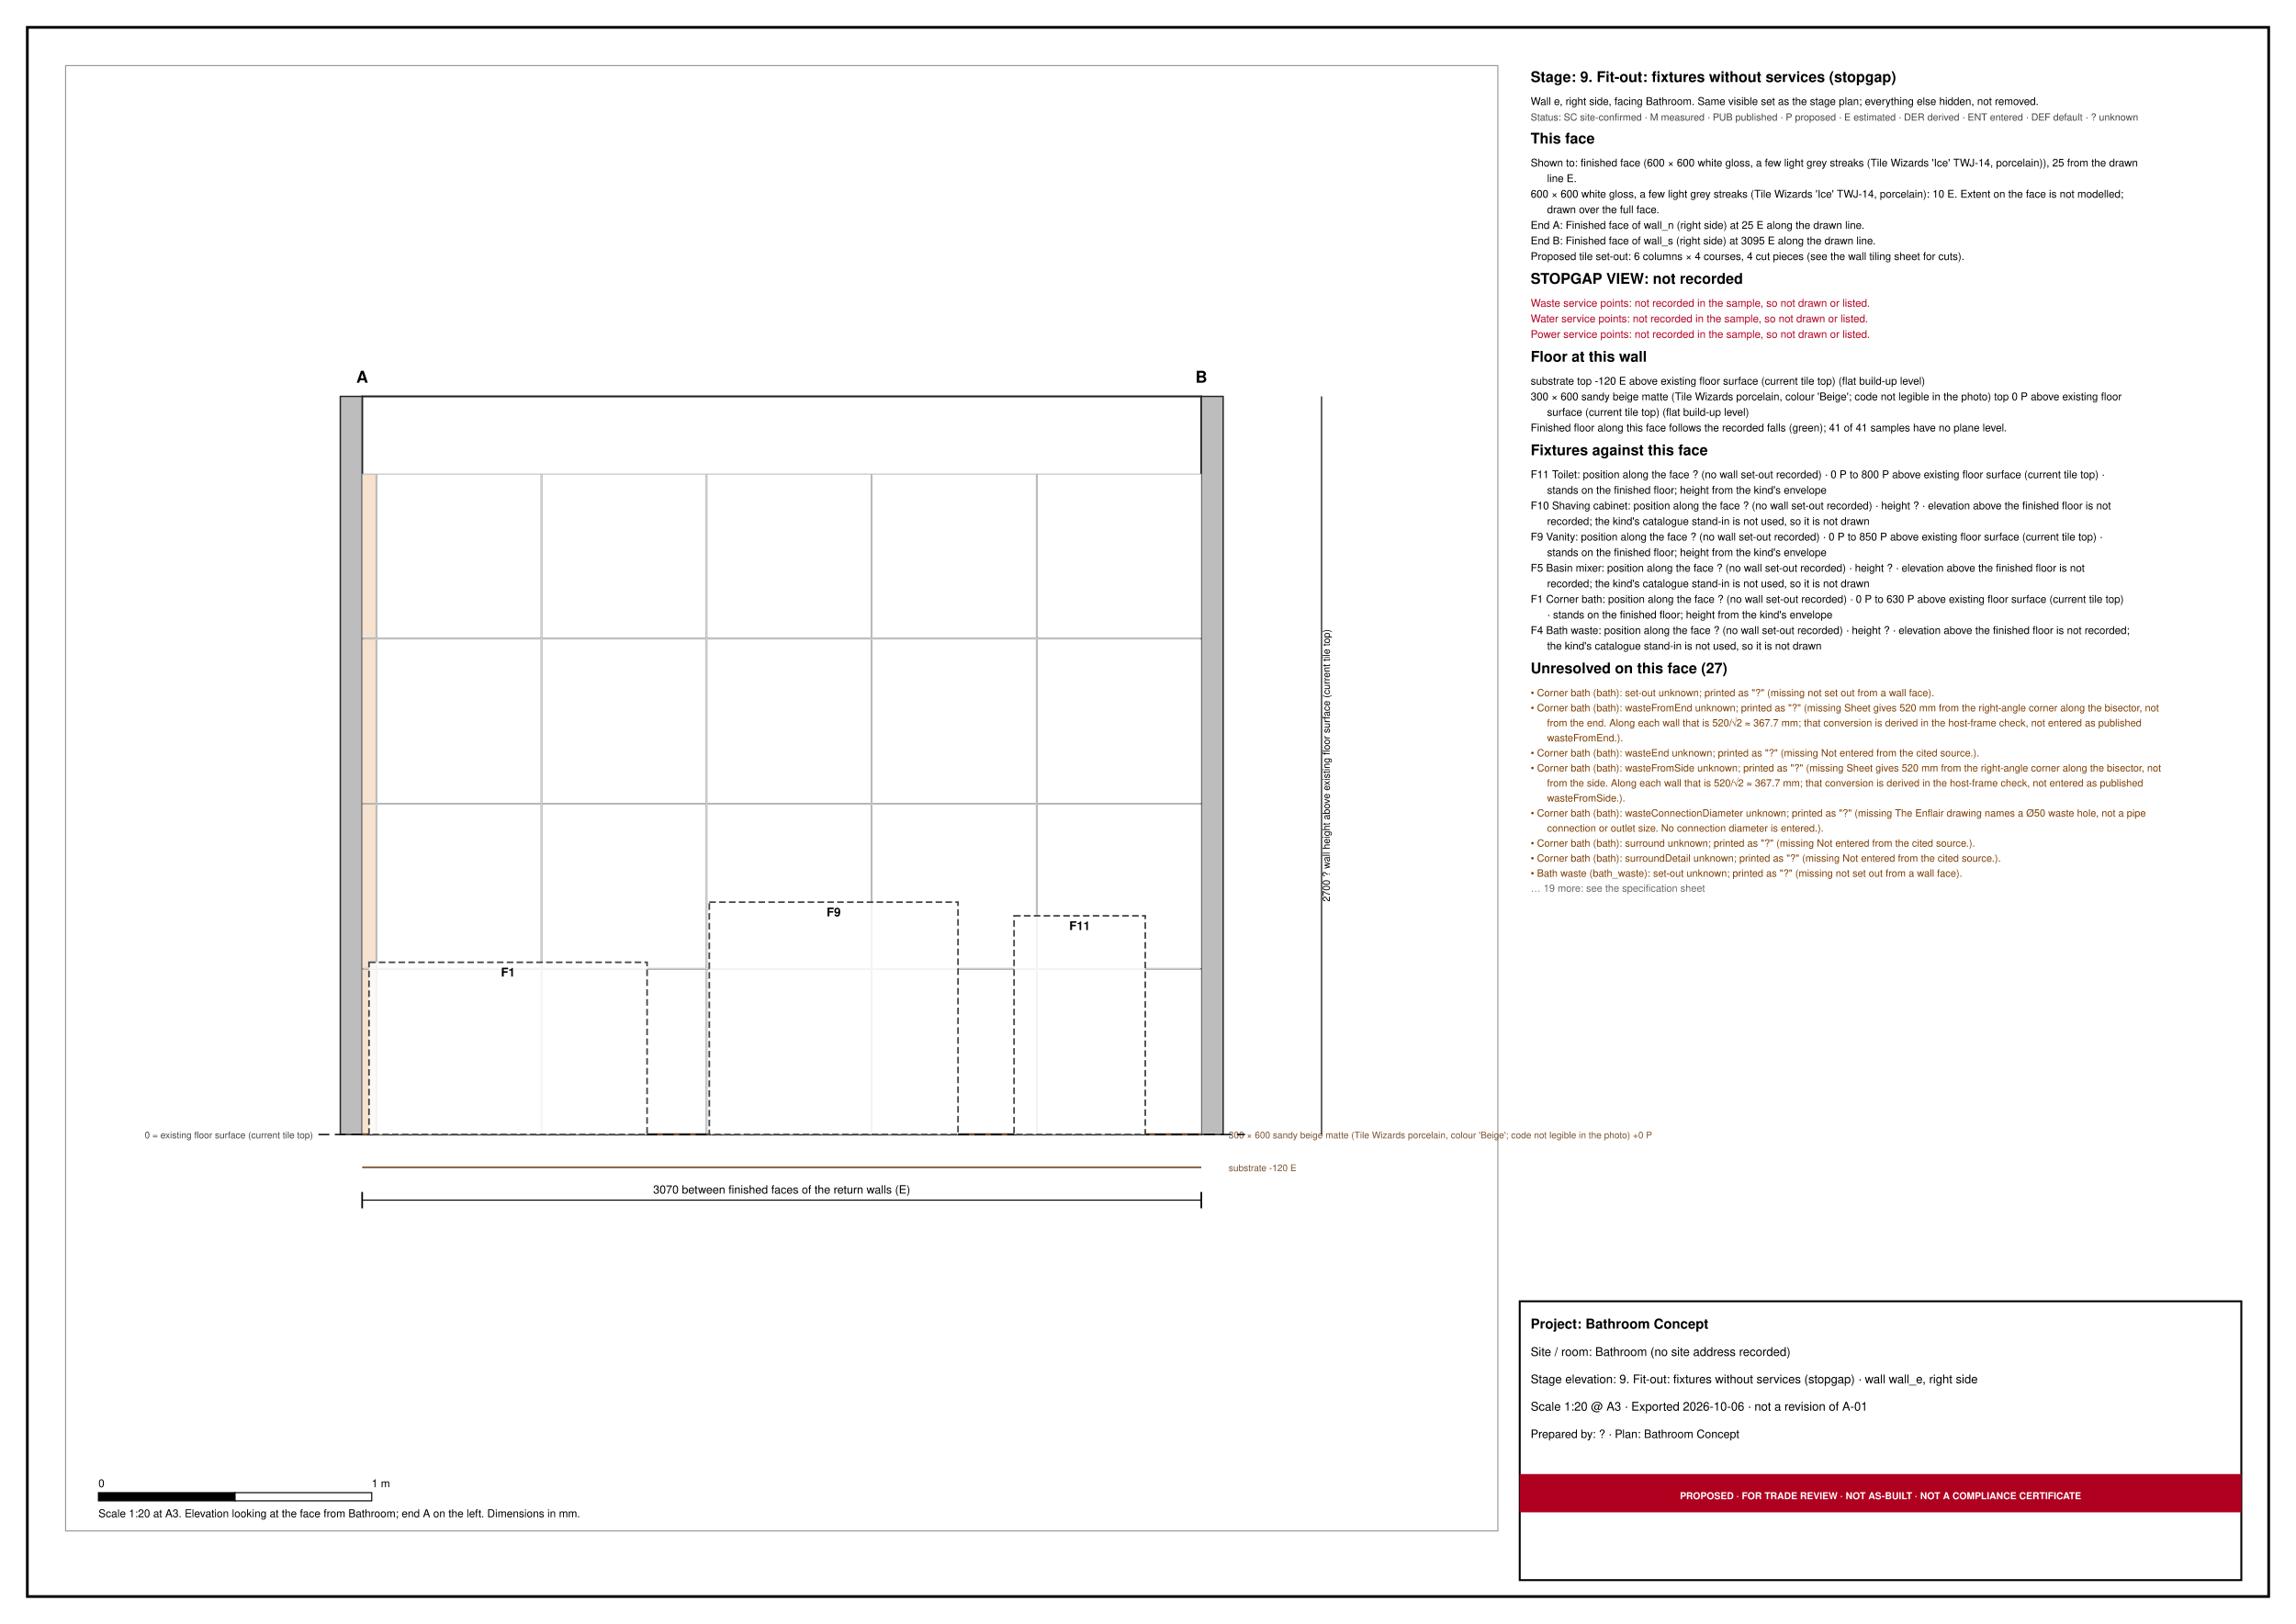
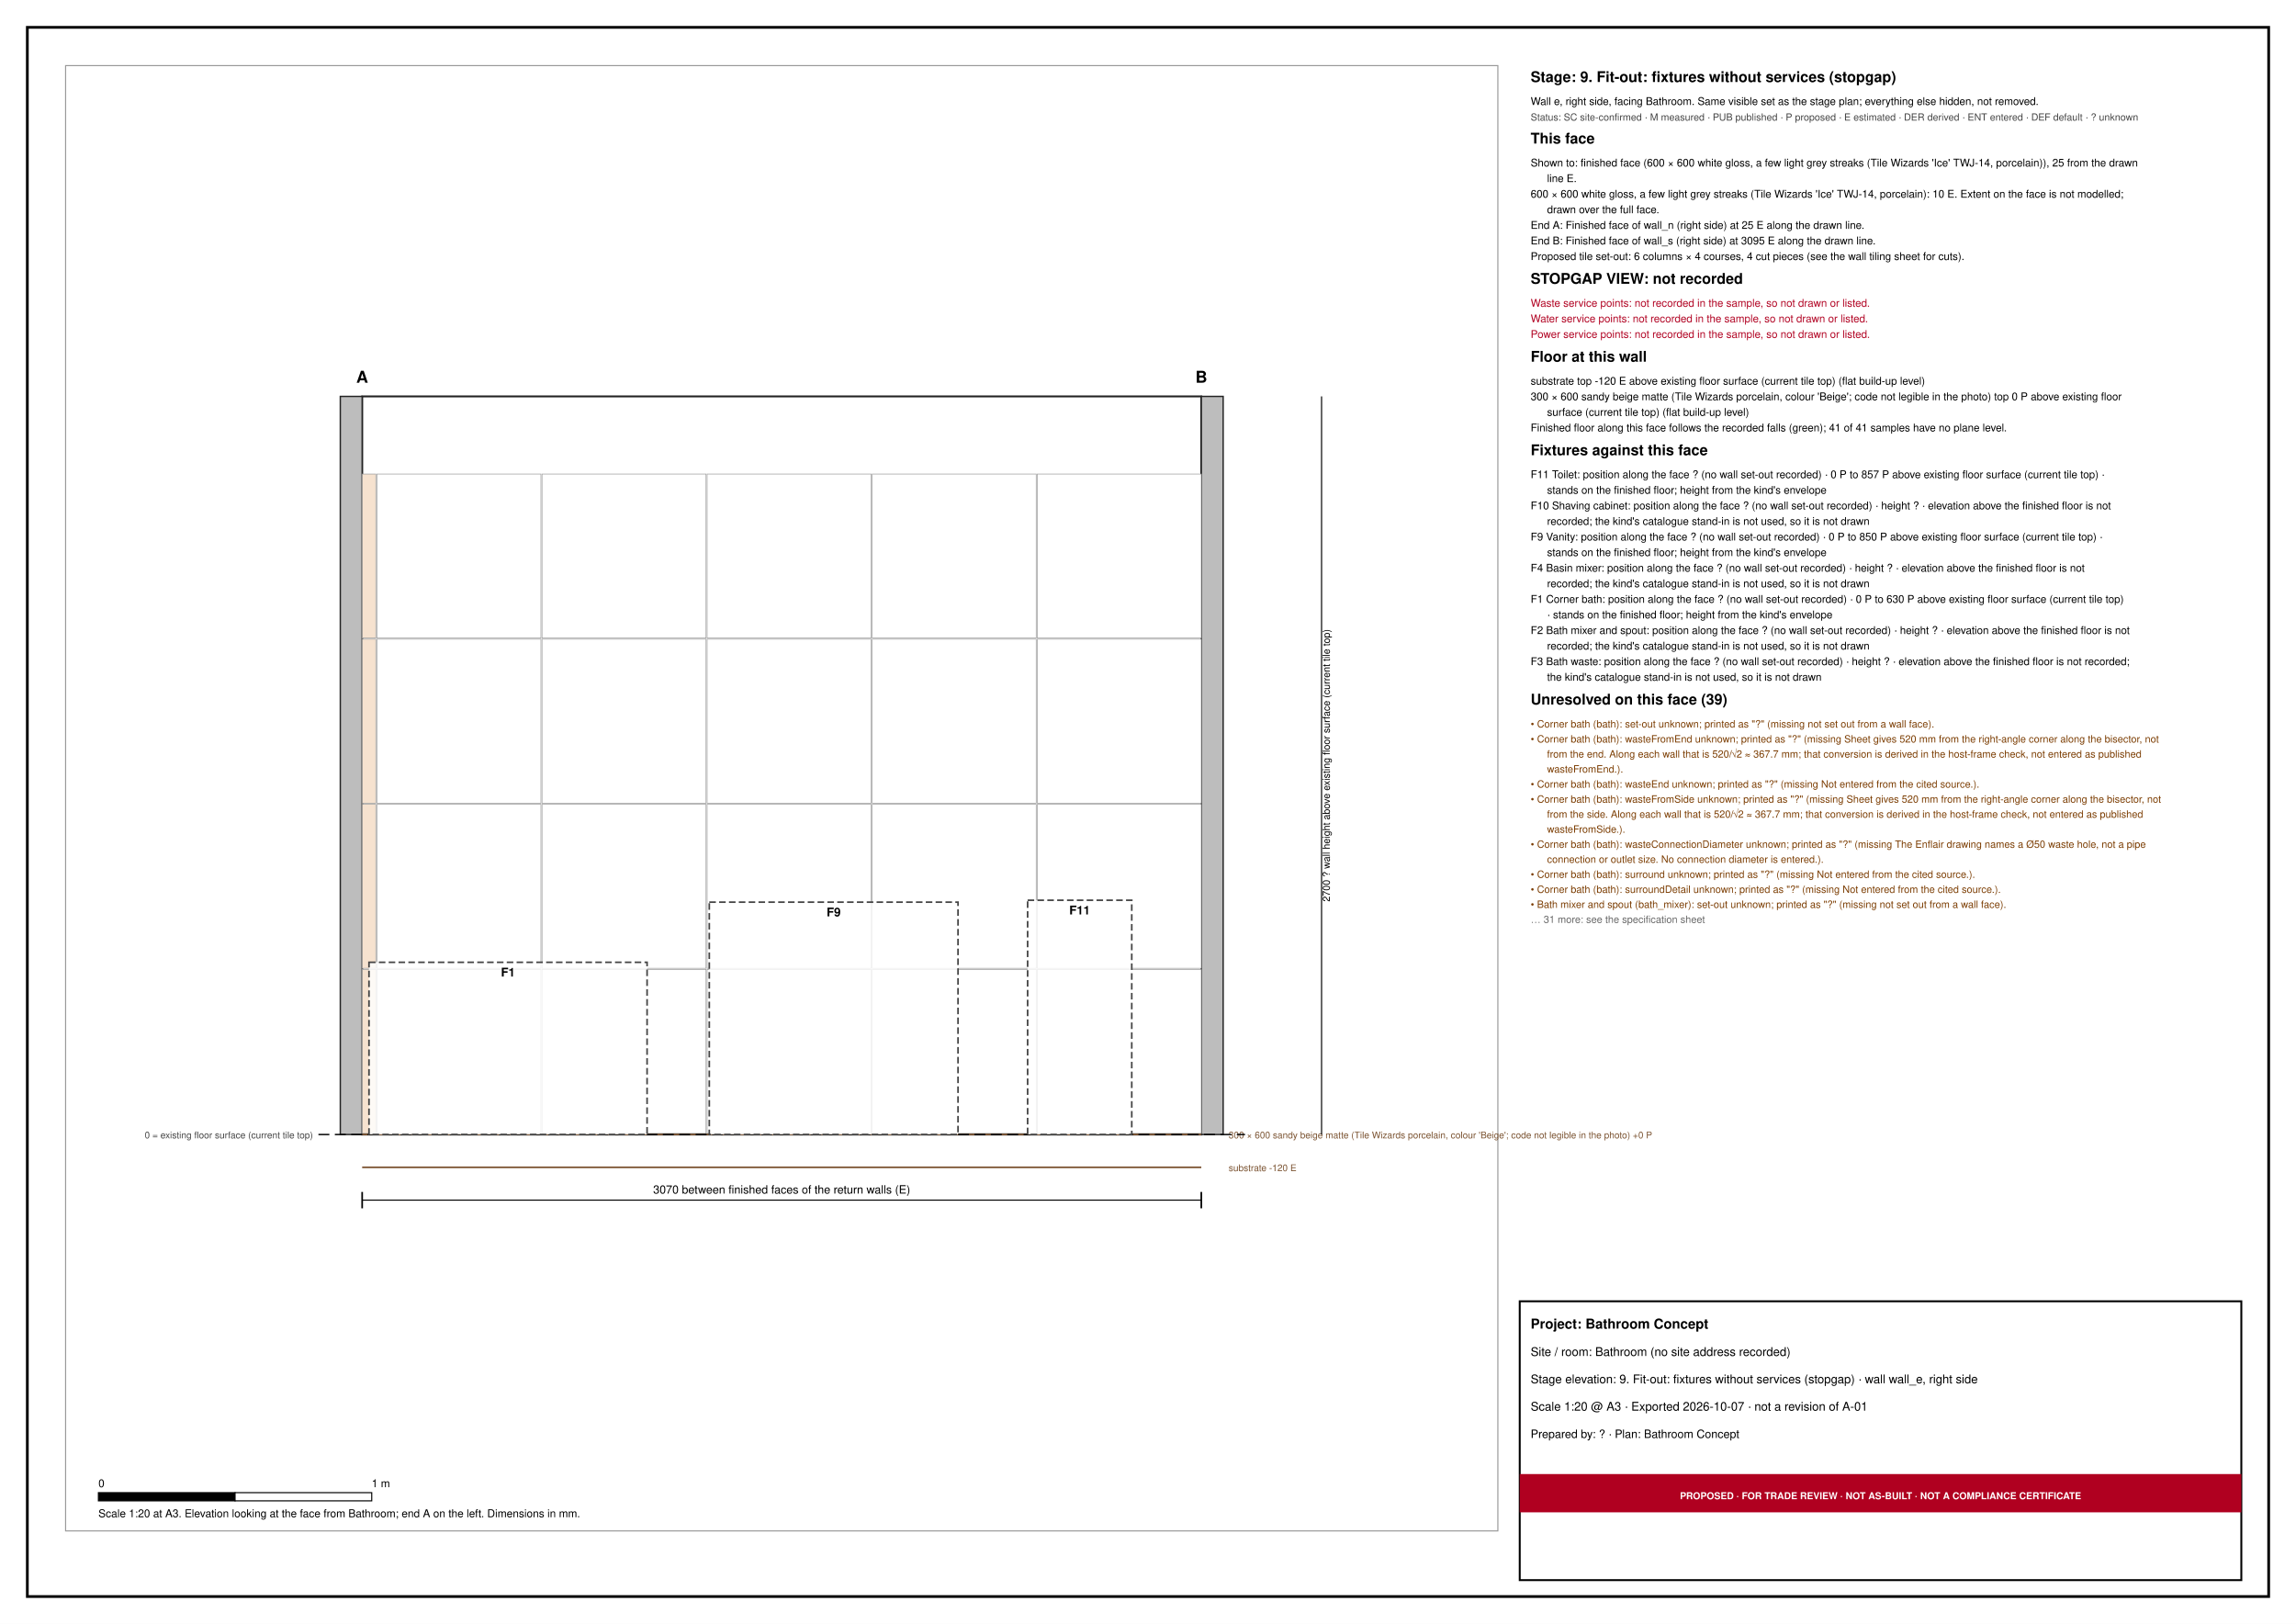
<svg xmlns="http://www.w3.org/2000/svg" width="420mm" height="297mm" viewBox="0 0 420 297" font-family="Helvetica, Arial, sans-serif" data-sheet="stage-elevation" data-wall="wall_e" data-side="right" data-scale="20">
  <rect width="420" height="297" fill="#fff" />
  <rect x="5" y="5" width="410" height="287" fill="none" stroke="#000" stroke-width="0.5" />
  <rect x="12" y="12" width="262" height="268" fill="none" stroke="#999" stroke-width="0.2" />
  <rect x="66.25" y="72.5" width="153.5" height="135" fill="#ffffff" stroke="#222" stroke-width="0.35" data-element="wall:wall_e:right:wall_e_tile" />
  <rect x="62.25" y="72.5" width="4" height="135" fill="#bdbdbd" stroke="#222" stroke-width="0.25" />
  <rect x="219.75" y="72.5" width="4" height="135" fill="#bdbdbd" stroke="#222" stroke-width="0.25" />
  <text x="66.25" y="70" font-size="3" font-weight="bold" text-anchor="middle">A</text>
  <text x="219.75" y="70" font-size="3" font-weight="bold" text-anchor="middle">B</text>
  <rect x="66.25" y="177.3" width="2.5" height="30" fill="#f6e2cf" stroke="#9a9a9a" stroke-width="0.12" data-piece="cut" />
  <rect x="66.25" y="147.1" width="2.5" height="30" fill="#f6e2cf" stroke="#9a9a9a" stroke-width="0.12" data-piece="cut" />
  <rect x="66.25" y="116.9" width="2.5" height="30" fill="#f6e2cf" stroke="#9a9a9a" stroke-width="0.12" data-piece="cut" />
  <rect x="66.25" y="86.7" width="2.5" height="30" fill="#f6e2cf" stroke="#9a9a9a" stroke-width="0.12" data-piece="cut" />
  <rect x="68.95" y="177.3" width="30" height="30" fill="#fff" stroke="#9a9a9a" stroke-width="0.12" data-piece="full" />
  <rect x="68.95" y="147.1" width="30" height="30" fill="#fff" stroke="#9a9a9a" stroke-width="0.12" data-piece="full" />
  <rect x="68.95" y="116.9" width="30" height="30" fill="#fff" stroke="#9a9a9a" stroke-width="0.12" data-piece="full" />
  <rect x="68.95" y="86.7" width="30" height="30" fill="#fff" stroke="#9a9a9a" stroke-width="0.12" data-piece="full" />
  <rect x="99.15" y="177.3" width="30" height="30" fill="#fff" stroke="#9a9a9a" stroke-width="0.12" data-piece="full" />
  <rect x="99.15" y="147.1" width="30" height="30" fill="#fff" stroke="#9a9a9a" stroke-width="0.12" data-piece="full" />
  <rect x="99.15" y="116.9" width="30" height="30" fill="#fff" stroke="#9a9a9a" stroke-width="0.12" data-piece="full" />
  <rect x="99.15" y="86.7" width="30" height="30" fill="#fff" stroke="#9a9a9a" stroke-width="0.12" data-piece="full" />
  <rect x="129.35" y="177.3" width="30" height="30" fill="#fff" stroke="#9a9a9a" stroke-width="0.12" data-piece="full" />
  <rect x="129.35" y="147.1" width="30" height="30" fill="#fff" stroke="#9a9a9a" stroke-width="0.12" data-piece="full" />
  <rect x="129.35" y="116.9" width="30" height="30" fill="#fff" stroke="#9a9a9a" stroke-width="0.12" data-piece="full" />
  <rect x="129.35" y="86.7" width="30" height="30" fill="#fff" stroke="#9a9a9a" stroke-width="0.12" data-piece="full" />
  <rect x="159.55" y="177.3" width="30" height="30" fill="#fff" stroke="#9a9a9a" stroke-width="0.12" data-piece="full" />
  <rect x="159.55" y="147.1" width="30" height="30" fill="#fff" stroke="#9a9a9a" stroke-width="0.12" data-piece="full" />
  <rect x="159.55" y="116.9" width="30" height="30" fill="#fff" stroke="#9a9a9a" stroke-width="0.12" data-piece="full" />
  <rect x="159.55" y="86.7" width="30" height="30" fill="#fff" stroke="#9a9a9a" stroke-width="0.12" data-piece="full" />
  <rect x="189.75" y="177.3" width="30" height="30" fill="#fff" stroke="#9a9a9a" stroke-width="0.12" data-piece="full" />
  <rect x="189.75" y="147.1" width="30" height="30" fill="#fff" stroke="#9a9a9a" stroke-width="0.12" data-piece="full" />
  <rect x="189.75" y="116.9" width="30" height="30" fill="#fff" stroke="#9a9a9a" stroke-width="0.12" data-piece="full" />
  <rect x="189.75" y="86.7" width="30" height="30" fill="#fff" stroke="#9a9a9a" stroke-width="0.12" data-piece="full" />
  <line x1="66.25" y1="213.5" x2="219.75" y2="213.5" stroke="#7a5230" stroke-width="0.3" data-element="room:bathroom:substrate" />
  <text x="224.75" y="214.2" font-size="1.7" fill="#7a5230">substrate -120 E</text>
  <line x1="66.25" y1="207.5" x2="219.75" y2="207.5" stroke="#7a5230" stroke-width="0.3" data-element="room:bathroom:floor:floor_tile" />
  <text x="224.75" y="208.2" font-size="1.7" fill="#7a5230">300 × 600 sandy beige matte (Tile Wizards porcelain, colour 'Beige'; code not legible in the photo) +0 P</text>
  <line x1="58.25" y1="207.5" x2="227.75" y2="207.5" stroke="#000" stroke-width="0.25" stroke-dasharray="2 1" />
  <text x="57.25" y="208.2" font-size="1.7" text-anchor="end" fill="#444">0 = existing floor surface (current tile top)</text>
-   <rect x="185.5" y="167.5" width="24" height="40" fill="#ffffff" fill-opacity="0.82" stroke="#444" stroke-width="0.3" stroke-dasharray="1.2 0.6" data-element="item:toilet" />
-   <text x="197.5" y="170.1" font-size="2.2" text-anchor="middle" font-weight="bold">F11</text>
+   <rect x="187.98" y="164.65" width="19.05" height="42.85" fill="#ffffff" fill-opacity="0.82" stroke="#444" stroke-width="0.3" stroke-dasharray="1.2 0.6" data-element="item:toilet" />
+   <text x="197.5" y="167.25" font-size="2.2" text-anchor="middle" font-weight="bold">F11</text>
  <rect x="129.75" y="165" width="45.5" height="42.5" fill="#ffffff" fill-opacity="0.82" stroke="#444" stroke-width="0.3" stroke-dasharray="1.2 0.6" data-element="item:vanity" />
  <text x="152.5" y="167.6" font-size="2.2" text-anchor="middle" font-weight="bold">F9</text>
  <rect x="67.5" y="176" width="50.87" height="31.5" fill="#ffffff" fill-opacity="0.82" stroke="#444" stroke-width="0.3" stroke-dasharray="1.2 0.6" data-element="item:bath" />
  <text x="92.93" y="178.6" font-size="2.2" text-anchor="middle" font-weight="bold">F1</text>
  <line x1="66.25" y1="219.5" x2="219.75" y2="219.5" stroke="#000" stroke-width="0.2" />
  <line x1="66.25" y1="218" x2="66.25" y2="221" stroke="#000" stroke-width="0.3" />
  <line x1="219.75" y1="218" x2="219.75" y2="221" stroke="#000" stroke-width="0.3" />
  <text x="143" y="218.3" font-size="2.1" text-anchor="middle" data-dim="run">3070 between finished faces of the return walls (E)</text>
  <line x1="241.75" y1="207.5" x2="241.75" y2="72.5" stroke="#000" stroke-width="0.2" />
  <text x="243.25" y="140" font-size="1.8" transform="rotate(-90 243.25 140)" text-anchor="middle">2700 ? wall height above existing floor surface (current tile top)</text>
  <rect x="18" y="273" width="25" height="1.5" fill="#000" stroke="#000" stroke-width="0.2" />
  <rect x="43" y="273" width="25" height="1.5" fill="#fff" stroke="#000" stroke-width="0.2" />
  <text x="18" y="272" font-size="2">0</text>
  <text x="68" y="272" font-size="2">1 m</text>
  <text x="18" y="277.5" font-size="2">Scale 1:20 at A3. Elevation looking at the face from Bathroom; end A on the left. Dimensions in mm.</text>
  <text x="280" y="15" font-size="2.7" font-weight="bold">Stage: 9. Fit-out: fixtures without services (stopgap)</text>
  <text x="280" y="19.2" font-size="1.95">Wall e, right side, facing Bathroom. Same visible set as the stage plan; everything else hidden, not removed.</text>
  <text x="280" y="22.05" font-size="1.8" fill="#444">Status: SC site-confirmed · M measured · PUB published · P proposed · E estimated · DER derived · ENT entered · DEF default · ? unknown</text>
  <text x="280" y="26.25" font-size="2.7" font-weight="bold">This face</text>
  <text x="280" y="30.45" font-size="1.95">Shown to: finished face (600 × 600 white gloss, a few light grey streaks (Tile Wizards 'Ice' TWJ-14, porcelain)), 25 from the drawn</text>
  <text x="283" y="33.3" font-size="1.95">line E.</text>
  <text x="280" y="36.15" font-size="1.95">600 × 600 white gloss, a few light grey streaks (Tile Wizards 'Ice' TWJ-14, porcelain): 10 E. Extent on the face is not modelled;</text>
  <text x="283" y="39" font-size="1.95">drawn over the full face.</text>
  <text x="280" y="41.85" font-size="1.95">End A: Finished face of wall_n (right side) at 25 E along the drawn line.</text>
  <text x="280" y="44.7" font-size="1.95">End B: Finished face of wall_s (right side) at 3095 E along the drawn line.</text>
  <text x="280" y="47.55" font-size="1.95">Proposed tile set-out: 6 columns × 4 courses, 4 cut pieces (see the wall tiling sheet for cuts).</text>
  <text x="280" y="51.9" font-size="2.7" font-weight="bold">STOPGAP VIEW: not recorded</text>
  <text x="280" y="56.1" font-size="1.95" fill="#b00020">Waste service points: not recorded in the sample, so not drawn or listed.</text>
  <text x="280" y="58.95" font-size="1.95" fill="#b00020">Water service points: not recorded in the sample, so not drawn or listed.</text>
  <text x="280" y="61.8" font-size="1.95" fill="#b00020">Power service points: not recorded in the sample, so not drawn or listed.</text>
  <text x="280" y="66.15" font-size="2.7" font-weight="bold">Floor at this wall</text>
  <text x="280" y="70.35" font-size="1.95">substrate top -120 E above existing floor surface (current tile top) (flat build-up level)</text>
  <text x="280" y="73.2" font-size="1.95">300 × 600 sandy beige matte (Tile Wizards porcelain, colour 'Beige'; code not legible in the photo) top 0 P above existing floor</text>
  <text x="283" y="76.05" font-size="1.95">surface (current tile top) (flat build-up level)</text>
  <text x="280" y="78.9" font-size="1.95">Finished floor along this face follows the recorded falls (green); 41 of 41 samples have no plane level.</text>
  <text x="280" y="83.25" font-size="2.7" font-weight="bold">Fixtures against this face</text>
-   <text x="280" y="87.45" font-size="1.95" data-element="item:toilet">F11 Toilet: position along the face ? (no wall set-out recorded) · 0 P to 800 P above existing floor surface (current tile top) ·</text>
+   <text x="280" y="87.45" font-size="1.95" data-element="item:toilet">F11 Toilet: position along the face ? (no wall set-out recorded) · 0 P to 857 P above existing floor surface (current tile top) ·</text>
  <text x="283" y="90.3" font-size="1.95" data-element="item:toilet">stands on the finished floor; height from the kind's envelope</text>
  <text x="280" y="93.15" font-size="1.95" data-element="item:shaving_cabinet">F10 Shaving cabinet: position along the face ? (no wall set-out recorded) · height ? · elevation above the finished floor is not</text>
  <text x="283" y="96" font-size="1.95" data-element="item:shaving_cabinet">recorded; the kind's catalogue stand-in is not used, so it is not drawn</text>
  <text x="280" y="98.85" font-size="1.95" data-element="item:vanity">F9 Vanity: position along the face ? (no wall set-out recorded) · 0 P to 850 P above existing floor surface (current tile top) ·</text>
  <text x="283" y="101.7" font-size="1.95" data-element="item:vanity">stands on the finished floor; height from the kind's envelope</text>
-   <text x="280" y="104.55" font-size="1.95" data-element="item:basin_mixer">F5 Basin mixer: position along the face ? (no wall set-out recorded) · height ? · elevation above the finished floor is not</text>
+   <text x="280" y="104.55" font-size="1.95" data-element="item:basin_mixer">F4 Basin mixer: position along the face ? (no wall set-out recorded) · height ? · elevation above the finished floor is not</text>
  <text x="283" y="107.4" font-size="1.95" data-element="item:basin_mixer">recorded; the kind's catalogue stand-in is not used, so it is not drawn</text>
  <text x="280" y="110.25" font-size="1.95" data-element="item:bath">F1 Corner bath: position along the face ? (no wall set-out recorded) · 0 P to 630 P above existing floor surface (current tile top)</text>
  <text x="283" y="113.1" font-size="1.95" data-element="item:bath">· stands on the finished floor; height from the kind's envelope</text>
-   <text x="280" y="115.95" font-size="1.95" data-element="item:bath_waste">F4 Bath waste: position along the face ? (no wall set-out recorded) · height ? · elevation above the finished floor is not recorded;</text>
-   <text x="283" y="118.8" font-size="1.95" data-element="item:bath_waste">the kind's catalogue stand-in is not used, so it is not drawn</text>
-   <text x="280" y="123.15" font-size="2.7" font-weight="bold">Unresolved on this face (27)</text>
-   <text x="280" y="127.35" font-size="1.85" fill="#7a3b00">• Corner bath (bath): set-out unknown; printed as "?" (missing not set out from a wall face).</text>
-   <text x="280" y="130.1" font-size="1.85" fill="#7a3b00">• Corner bath (bath): wasteFromEnd unknown; printed as "?" (missing Sheet gives 520 mm from the right-angle corner along the bisector, not</text>
-   <text x="283" y="132.85" font-size="1.85" fill="#7a3b00">from the end. Along each wall that is 520/√2 ≈ 367.7 mm; that conversion is derived in the host-frame check, not entered as published</text>
-   <text x="283" y="135.6" font-size="1.85" fill="#7a3b00">wasteFromEnd.).</text>
-   <text x="280" y="138.35" font-size="1.85" fill="#7a3b00">• Corner bath (bath): wasteEnd unknown; printed as "?" (missing Not entered from the cited source.).</text>
-   <text x="280" y="141.1" font-size="1.85" fill="#7a3b00">• Corner bath (bath): wasteFromSide unknown; printed as "?" (missing Sheet gives 520 mm from the right-angle corner along the bisector, not</text>
-   <text x="283" y="143.85" font-size="1.85" fill="#7a3b00">from the side. Along each wall that is 520/√2 ≈ 367.7 mm; that conversion is derived in the host-frame check, not entered as published</text>
-   <text x="283" y="146.6" font-size="1.85" fill="#7a3b00">wasteFromSide.).</text>
-   <text x="280" y="149.35" font-size="1.85" fill="#7a3b00">• Corner bath (bath): wasteConnectionDiameter unknown; printed as "?" (missing The Enflair drawing names a Ø50 waste hole, not a pipe</text>
-   <text x="283" y="152.1" font-size="1.85" fill="#7a3b00">connection or outlet size. No connection diameter is entered.).</text>
-   <text x="280" y="154.85" font-size="1.85" fill="#7a3b00">• Corner bath (bath): surround unknown; printed as "?" (missing Not entered from the cited source.).</text>
-   <text x="280" y="157.6" font-size="1.85" fill="#7a3b00">• Corner bath (bath): surroundDetail unknown; printed as "?" (missing Not entered from the cited source.).</text>
-   <text x="280" y="160.35" font-size="1.85" fill="#7a3b00">• Bath waste (bath_waste): set-out unknown; printed as "?" (missing not set out from a wall face).</text>
-   <text x="280" y="163.1" font-size="1.85" fill="#666">… 19 more: see the specification sheet</text>
+   <text x="280" y="115.95" font-size="1.95" data-element="item:bath_mixer">F2 Bath mixer and spout: position along the face ? (no wall set-out recorded) · height ? · elevation above the finished floor is not</text>
+   <text x="283" y="118.8" font-size="1.95" data-element="item:bath_mixer">recorded; the kind's catalogue stand-in is not used, so it is not drawn</text>
+   <text x="280" y="121.65" font-size="1.95" data-element="item:bath_waste">F3 Bath waste: position along the face ? (no wall set-out recorded) · height ? · elevation above the finished floor is not recorded;</text>
+   <text x="283" y="124.5" font-size="1.95" data-element="item:bath_waste">the kind's catalogue stand-in is not used, so it is not drawn</text>
+   <text x="280" y="128.85" font-size="2.7" font-weight="bold">Unresolved on this face (39)</text>
+   <text x="280" y="133.05" font-size="1.85" fill="#7a3b00">• Corner bath (bath): set-out unknown; printed as "?" (missing not set out from a wall face).</text>
+   <text x="280" y="135.8" font-size="1.85" fill="#7a3b00">• Corner bath (bath): wasteFromEnd unknown; printed as "?" (missing Sheet gives 520 mm from the right-angle corner along the bisector, not</text>
+   <text x="283" y="138.55" font-size="1.85" fill="#7a3b00">from the end. Along each wall that is 520/√2 ≈ 367.7 mm; that conversion is derived in the host-frame check, not entered as published</text>
+   <text x="283" y="141.3" font-size="1.85" fill="#7a3b00">wasteFromEnd.).</text>
+   <text x="280" y="144.05" font-size="1.85" fill="#7a3b00">• Corner bath (bath): wasteEnd unknown; printed as "?" (missing Not entered from the cited source.).</text>
+   <text x="280" y="146.8" font-size="1.85" fill="#7a3b00">• Corner bath (bath): wasteFromSide unknown; printed as "?" (missing Sheet gives 520 mm from the right-angle corner along the bisector, not</text>
+   <text x="283" y="149.55" font-size="1.85" fill="#7a3b00">from the side. Along each wall that is 520/√2 ≈ 367.7 mm; that conversion is derived in the host-frame check, not entered as published</text>
+   <text x="283" y="152.3" font-size="1.85" fill="#7a3b00">wasteFromSide.).</text>
+   <text x="280" y="155.05" font-size="1.85" fill="#7a3b00">• Corner bath (bath): wasteConnectionDiameter unknown; printed as "?" (missing The Enflair drawing names a Ø50 waste hole, not a pipe</text>
+   <text x="283" y="157.8" font-size="1.85" fill="#7a3b00">connection or outlet size. No connection diameter is entered.).</text>
+   <text x="280" y="160.55" font-size="1.85" fill="#7a3b00">• Corner bath (bath): surround unknown; printed as "?" (missing Not entered from the cited source.).</text>
+   <text x="280" y="163.3" font-size="1.85" fill="#7a3b00">• Corner bath (bath): surroundDetail unknown; printed as "?" (missing Not entered from the cited source.).</text>
+   <text x="280" y="166.05" font-size="1.85" fill="#7a3b00">• Bath mixer and spout (bath_mixer): set-out unknown; printed as "?" (missing not set out from a wall face).</text>
+   <text x="280" y="168.8" font-size="1.85" fill="#666">… 31 more: see the specification sheet</text>
  <rect x="278" y="238" width="132" height="51" fill="none" stroke="#000" stroke-width="0.35" />
  <text x="280" y="243" font-size="2.5" font-weight="bold">Project: Bathroom Concept</text>
  <text x="280" y="248" font-size="2.2">Site / room: Bathroom (no site address recorded)</text>
  <text x="280" y="253" font-size="2.2">Stage elevation: 9. Fit-out: fixtures without services (stopgap) · wall wall_e, right side</text>
-   <text x="280" y="258" font-size="2.2">Scale 1:20 @ A3 · Exported 2026-10-06 · not a revision of A-01</text>
+   <text x="280" y="258" font-size="2.2">Scale 1:20 @ A3 · Exported 2026-10-07 · not a revision of A-01</text>
  <text x="280" y="263" font-size="2.1">Prepared by: ? · Plan: Bathroom Concept</text>
  <text x="280" y="268" font-size="2" />
  <rect x="278" y="269.6" width="132" height="7" fill="#b00020" />
  <text x="344" y="274.2" font-size="1.75" text-anchor="middle" fill="#fff" font-weight="bold">PROPOSED · FOR TRADE REVIEW · NOT AS-BUILT · NOT A COMPLIANCE CERTIFICATE</text>
</svg>
